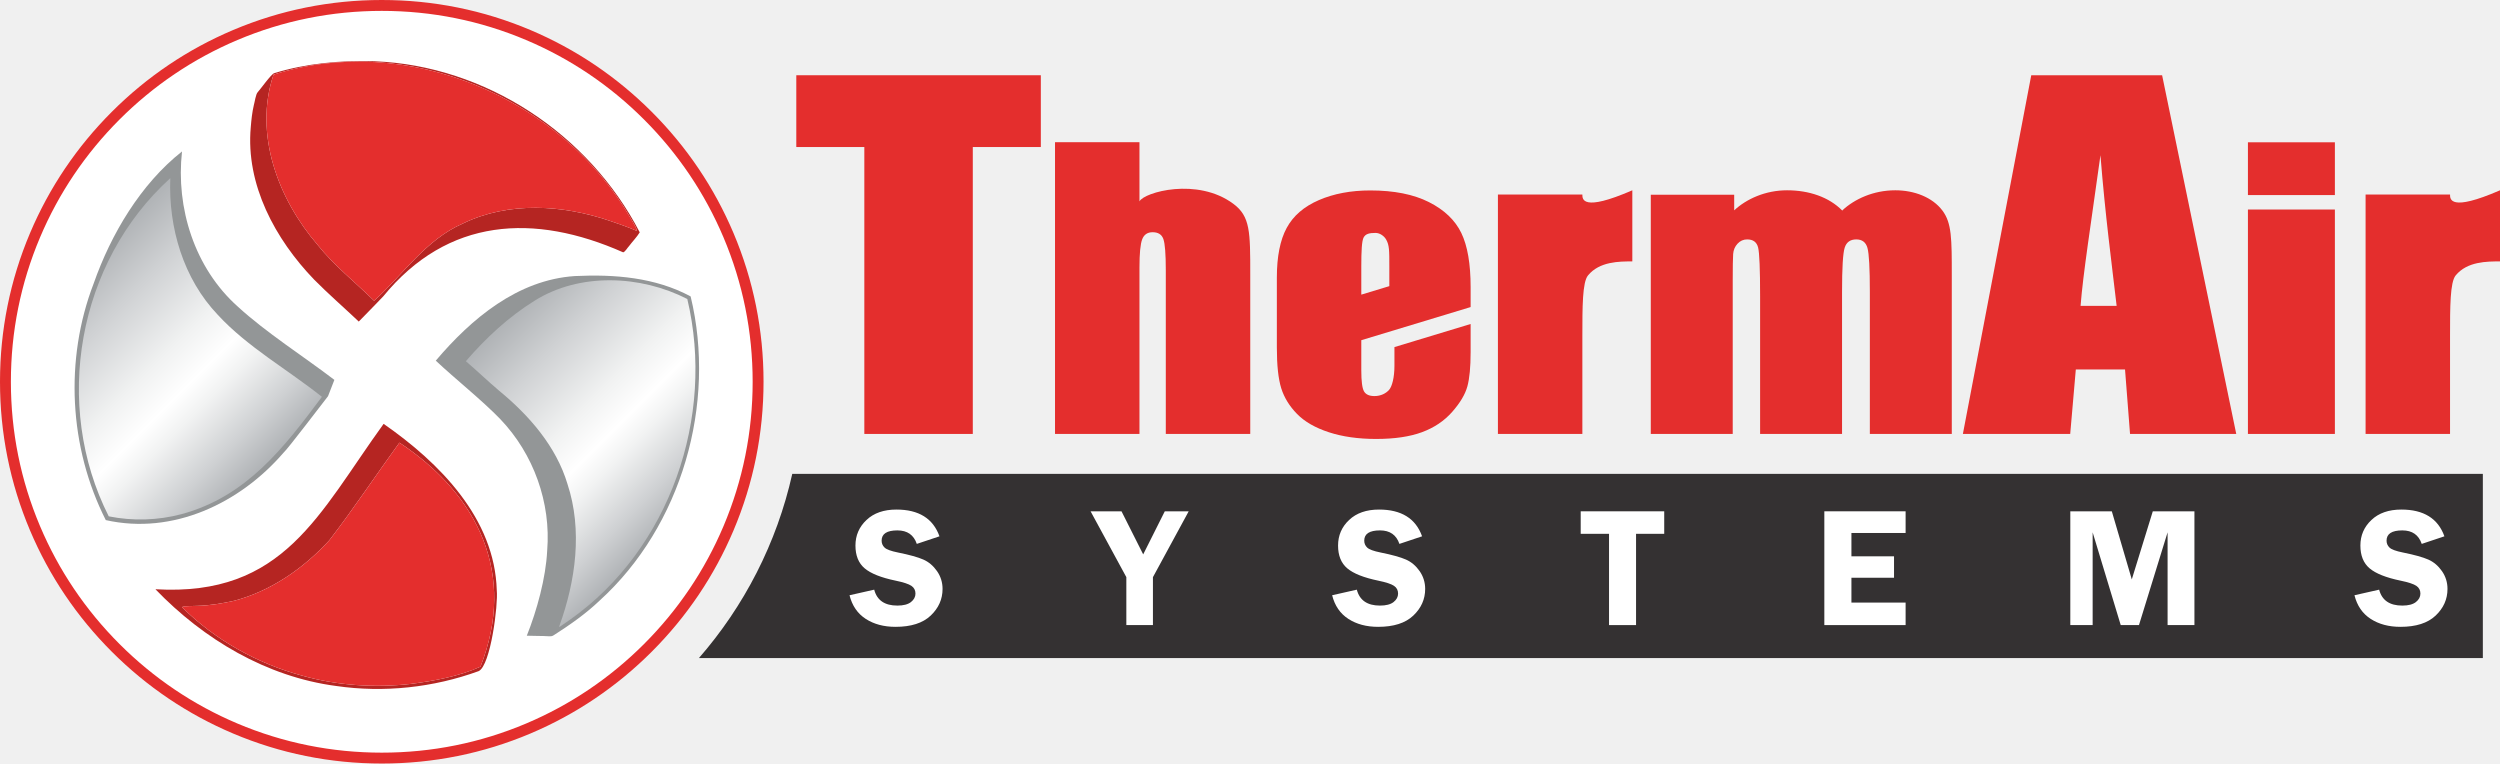
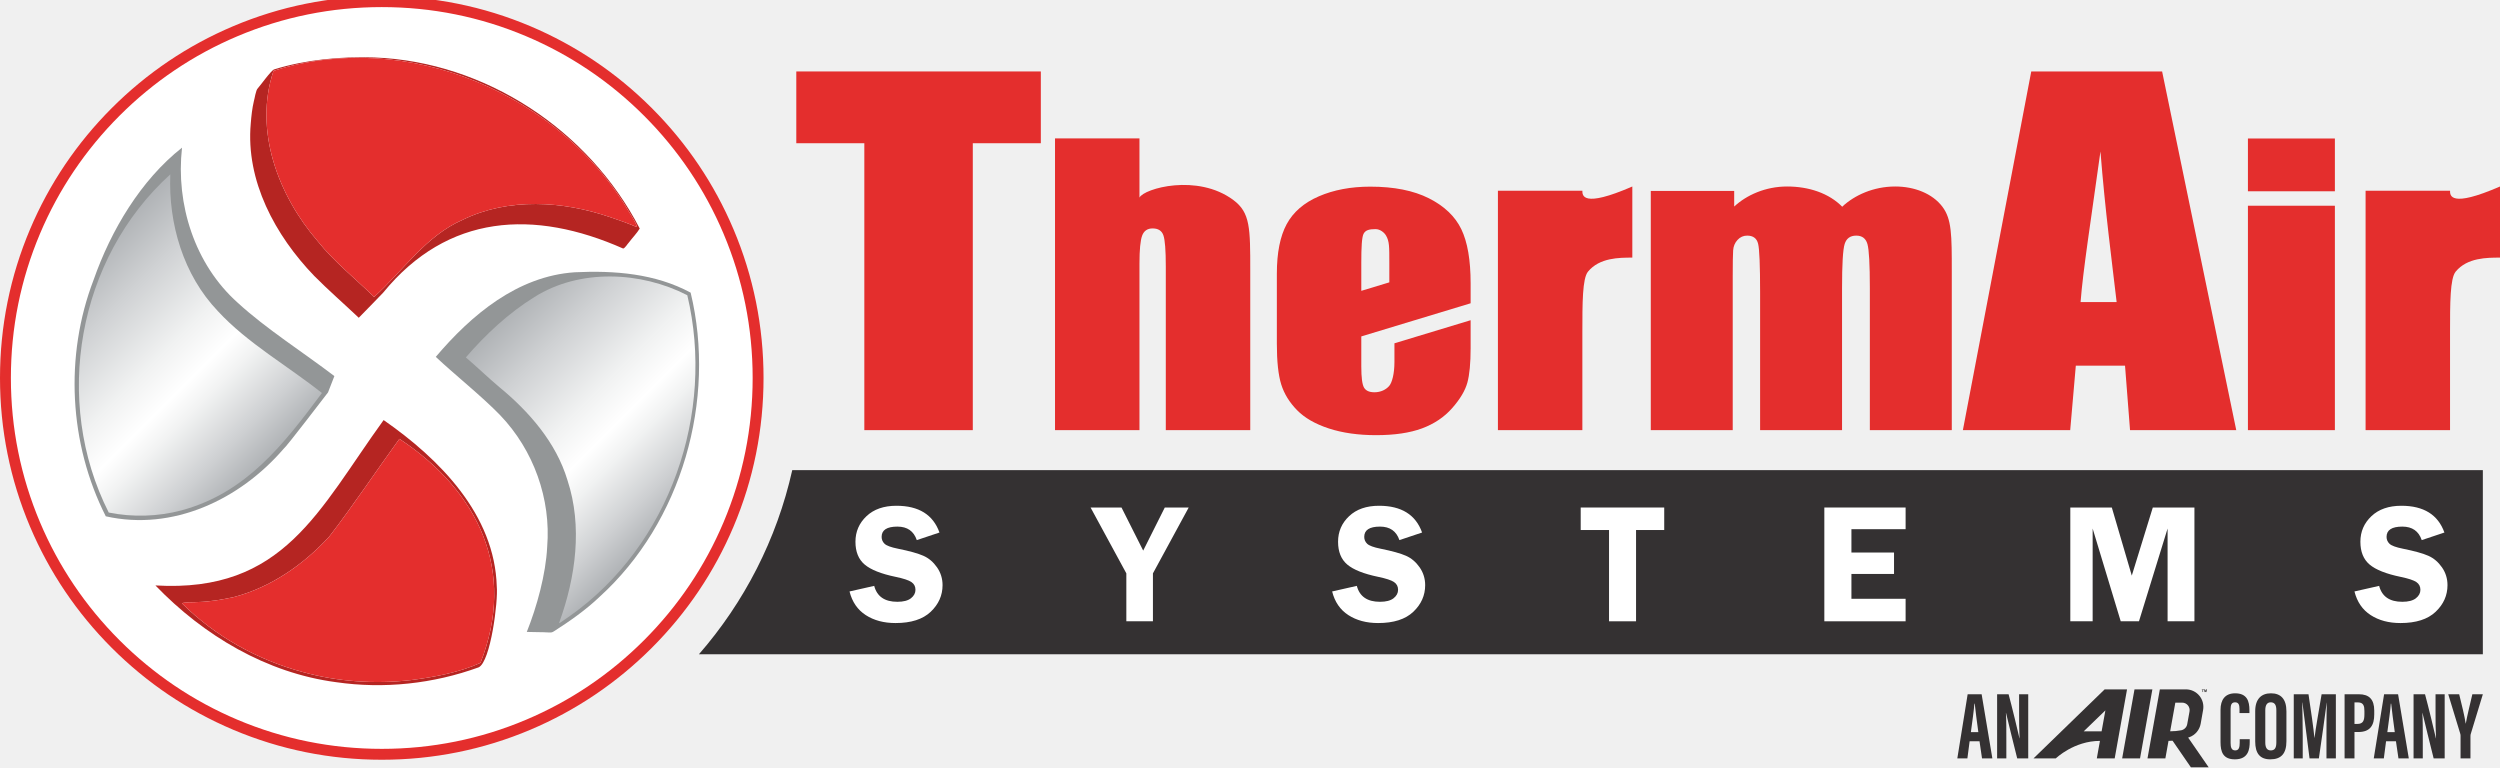
- <svg xmlns="http://www.w3.org/2000/svg" xmlns:xlink="http://www.w3.org/1999/xlink" id="Layer_1" version="1.1" viewBox="0 0 1200 366.499">
+ <svg xmlns="http://www.w3.org/2000/svg" xmlns:xlink="http://www.w3.org/1999/xlink" id="Layer_1" version="1.1" viewBox="0 0 1200 368.32">
  <defs>
    <style>
      .st0 {
        fill: none;
      }

      .st1 {
        fill: url(#linear-gradient1);
      }

      .st2 {
        fill: #939697;
      }

      .st3 {
        fill: #e42e2d;
      }

      .st4 {
        fill: url(#linear-gradient);
      }

      .st5 {
        fill: #b52522;
      }

      .st6 {
        fill: #fff;
      }

      .st7 {
        fill: #343132;
      }
    </style>
-     <linearGradient id="linear-gradient" x1="236.609" y1="159.65" x2="325.375" y2="248.416" gradientUnits="userSpaceOnUse">
+     <linearGradient id="linear-gradient" x1="236.609" y1="157.829" x2="325.375" y2="246.595" gradientUnits="userSpaceOnUse">
      <stop offset="0" stop-color="#b0b3b6" />
      <stop offset=".201" stop-color="#cfd1d3" />
      <stop offset=".453" stop-color="#f1f2f2" />
      <stop offset=".59" stop-color="#fff" />
      <stop offset=".685" stop-color="#f1f2f2" />
      <stop offset=".86" stop-color="#cfd1d3" />
      <stop offset="1" stop-color="#b0b3b6" />
    </linearGradient>
-     <linearGradient id="linear-gradient1" x1="33.668" y1="133.362" x2="125.366" y2="225.06" xlink:href="#linear-gradient" />
+     <linearGradient id="linear-gradient1" x1="33.668" y1="131.541" x2="125.366" y2="223.239" xlink:href="#linear-gradient" />
  </defs>
  <g>
-     <path class="st3" d="M499.596,36.118v34.456h-32.654v137.716h-52.062V70.574h-32.654v-34.456h117.37Z" />
-     <path class="st3" d="M546.943,68.247v28.42c2.192-4.396,27.798-11.684,45.079,1.174,8.107,6.032,8.099,13.431,8.099,33.792v76.657h-40.536v-78.563c0-7.759-.386-12.743-1.154-14.95-.77-2.207-2.493-3.311-5.167-3.311-2.475,0-4.148,1.138-5.016,3.411-.87,2.275-1.304,6.79-1.304,13.545v79.868h-40.536V68.247h40.536Z" />
-     <path class="st3" d="M759.536,93.37c0,2.126-.191,8.48,23.98-2.031v34.136c-6.279,0-15.743,0-21.276,6.726-2.704,3.287-2.704,15.065-2.704,29.218v46.871h-40.536v-114.92h40.536Z" />
-     <path class="st3" d="M1176.02,93.37c0,2.126-.191,8.48,23.98-2.031v34.136c-6.279,0-15.743,0-21.276,6.726-2.704,3.287-2.704,15.065-2.704,29.218v46.871h-40.536v-114.92h40.536Z" />
-     <path class="st3" d="M1037.814,36.118l35.586,172.172h-50.984l-2.403-30.946h-23.622l-2.692,30.946h-51.516l32.821-172.172h62.809ZM1015.987,146.823c-2.266-19.501-5.49-43.605-7.77-72.314-4.562,32.968-8.377,57.074-9.543,72.314h17.313Z" />
-     <path class="st3" d="M1120.743,68.3v25.334h-41.74v-25.334h41.74ZM1120.743,100.571v107.719h-41.74v-107.719h41.74Z" />
-     <path class="st3" d="M705.9,147.393v-9.568c0-11.162-1.489-19.823-4.465-25.983-2.977-6.16-8.162-11.105-15.552-14.835-7.392-3.73-16.773-5.595-28.144-5.595-9.298,0-17.526,1.548-24.683,4.641-7.159,3.095-12.309,7.547-15.452,13.36-3.145,5.812-4.716,13.75-4.716,23.814v33.573c0,8.56.703,15.081,2.107,19.563,1.405,4.483,3.929,8.588,7.576,12.319,3.645,3.731,8.745,6.667,15.301,8.806,6.555,2.139,14.113,3.21,22.676,3.21,8.829,0,16.169-1.085,22.023-3.253,5.852-2.169,10.686-5.422,14.499-9.76,3.813-4.338,6.236-8.415,7.274-12.232,1.036-3.817,1.555-9.282,1.555-16.396v-13.538l-36.567,11.083v8.937c0,5.726-1.153,9.987-2.56,11.582-1.488,1.687-3.951,2.993-7.027,2.993-2.476,0-4.149-.751-5.017-2.256-.87-1.503-1.304-4.858-1.304-10.063v-14.497l52.475-15.904ZM653.425,127.868c0-7.359.238-12.317,1.14-13.921.958-1.704,2.697-2.147,5.693-2.147,2.202,0,4.199,1.615,5.077,3.152,1.543,2.704,1.543,5.177,1.543,12.916v9.479l-13.453,4.077v-13.557Z" />
-     <line class="st0" x1="759.536" y1="161.419" x2="759.536" y2="134.131" />
-     <path class="st3" d="M909.716,91.339c-10.46,0-19.519,4.177-25.385,9.626,0,0,.036.03.089.074-.029.026-.063.051-.089.077-6.424-6.565-16.075-9.777-26.535-9.777s-19.519,4.177-25.385,9.626v-7.49h-40.034v114.814h39.332v-73.706c0-6.421.066-10.618.2-12.592.134-1.972.836-3.645,2.107-5.017,1.27-1.37,2.809-2.057,4.615-2.057,2.875,0,4.631,1.304,5.268,3.913.635,2.609.953,10.435.953,23.479v65.98h39.331v-68.188c0-11.438.417-18.494,1.254-21.171.836-2.675,2.692-4.014,5.568-4.014,2.81,0,4.598,1.355,5.368,4.064.768,2.709,1.154,9.75,1.154,21.12v68.188h39.332v-76.014c0-17.714,0-25.248-4.523-31.24-4.774-6.324-13.431-9.697-22.623-9.697Z" />
+     <path class="st3" d="M499.596,34.297v34.456h-32.654v137.716h-52.062V68.753h-32.654v-34.456h117.37Z" />
+     <path class="st3" d="M546.943,66.426v28.42c2.192-4.396,27.798-11.684,45.079,1.174,8.107,6.032,8.099,13.431,8.099,33.792v76.657h-40.536v-78.563c0-7.759-.386-12.743-1.154-14.95-.77-2.207-2.493-3.311-5.167-3.311-2.475,0-4.148,1.138-5.016,3.411-.87,2.275-1.304,6.79-1.304,13.545v79.868h-40.536V66.426h40.536Z" />
+     <path class="st3" d="M759.536,91.549c0,2.126-.191,8.48,23.98-2.031v34.136c-6.279,0-15.743,0-21.276,6.726-2.704,3.287-2.704,15.065-2.704,29.218v46.871h-40.536v-114.92h40.536Z" />
+     <path class="st3" d="M1176.02,91.549c0,2.126-.191,8.48,23.98-2.031v34.136c-6.279,0-15.743,0-21.276,6.726-2.704,3.287-2.704,15.065-2.704,29.218v46.871h-40.536v-114.92h40.536Z" />
+     <path class="st3" d="M1037.814,34.297l35.586,172.172h-50.984l-2.403-30.946h-23.622l-2.692,30.946h-51.516l32.821-172.172h62.809ZM1015.987,145.002c-2.266-19.501-5.49-43.605-7.77-72.314-4.562,32.968-8.377,57.074-9.543,72.314h17.313Z" />
+     <path class="st3" d="M1120.743,66.479v25.334h-41.74v-25.334h41.74ZM1120.743,98.75v107.719h-41.74v-107.719h41.74Z" />
+     <line class="st0" x1="574.741" y1="83.163" x2="592.022" y2="96.02" />
+     <path class="st3" d="M705.9,145.573v-9.568c0-11.162-1.489-19.823-4.465-25.983-2.977-6.16-8.162-11.105-15.552-14.835-7.392-3.73-16.773-5.595-28.144-5.595-9.298,0-17.526,1.548-24.683,4.641-7.159,3.095-12.309,7.547-15.452,13.36-3.145,5.812-4.716,13.75-4.716,23.814v33.573c0,8.56.703,15.081,2.107,19.563,1.405,4.483,3.929,8.588,7.576,12.319,3.645,3.731,8.745,6.667,15.301,8.806,6.555,2.139,14.113,3.21,22.676,3.21,8.829,0,16.169-1.085,22.023-3.253,5.852-2.169,10.686-5.422,14.499-9.76,3.813-4.338,6.236-8.415,7.274-12.232,1.036-3.817,1.555-9.282,1.555-16.396v-13.538l-36.567,11.083v8.937c0,5.726-1.153,9.987-2.56,11.582-1.488,1.687-3.951,2.993-7.027,2.993-2.476,0-4.149-.751-5.017-2.256-.87-1.503-1.304-4.858-1.304-10.063v-14.497l52.475-15.904ZM653.425,126.047c0-7.359.238-12.317,1.14-13.921.958-1.704,2.697-2.147,5.693-2.147,2.202,0,4.199,1.615,5.077,3.152,1.543,2.704,1.543,5.177,1.543,12.916v9.479l-13.453,4.077v-13.557Z" />
+     <line class="st0" x1="759.536" y1="159.598" x2="759.536" y2="132.31" />
+     <path class="st3" d="M909.716,89.519c-10.46,0-19.519,4.177-25.385,9.626,0,0,.036.03.089.074-.029.026-.063.051-.089.077-6.424-6.565-16.075-9.777-26.535-9.777s-19.519,4.177-25.385,9.626v-7.49h-40.034v114.814h39.332v-73.706c0-6.421.066-10.618.2-12.592.134-1.972.836-3.645,2.107-5.017,1.27-1.37,2.809-2.057,4.615-2.057,2.875,0,4.631,1.304,5.268,3.913.635,2.609.953,10.435.953,23.479v65.98h39.331v-68.188c0-11.438.417-18.494,1.254-21.171.836-2.675,2.692-4.014,5.568-4.014,2.81,0,4.598,1.355,5.368,4.064.768,2.709,1.154,9.75,1.154,21.12v68.188h39.332v-76.014c0-17.714,0-25.248-4.523-31.24-4.774-6.324-13.431-9.697-22.623-9.697Z" />
  </g>
  <g>
-     <path class="st7" d="M380.285,227.469c-7.448,33.331-23.135,63.551-44.814,88.412h856.298v-88.412H380.285Z" />
+     <path class="st7" d="M380.285,225.648c-7.448,33.331-23.135,63.551-44.814,88.412h856.298v-88.412H380.285Z" />
    <g>
-       <path class="st6" d="M450.946,257.431l-10.883,3.641c-1.464-4.321-4.564-6.482-9.301-6.482-5.057,0-7.584,1.64-7.584,4.922,0,1.307.473,2.414,1.419,3.321.945.907,3.083,1.695,6.413,2.363,5.567,1.123,9.642,2.259,12.227,3.405,2.584,1.147,4.761,2.994,6.533,5.54,1.772,2.547,2.658,5.393,2.658,8.541,0,4.934-1.899,9.201-5.697,12.801-3.798,3.6-9.428,5.4-16.89,5.4-5.597,0-10.36-1.273-14.292-3.821-3.931-2.547-6.522-6.328-7.775-11.343l11.844-2.68c1.331,5.095,5.032,7.642,11.101,7.642,2.929,0,5.111-.566,6.549-1.701,1.437-1.133,2.156-2.487,2.156-4.061,0-1.601-.653-2.841-1.958-3.721-1.305-.88-3.822-1.707-7.551-2.482-6.953-1.442-11.907-3.41-14.864-5.904-2.957-2.494-4.435-6.141-4.435-10.942,0-4.854,1.765-8.948,5.296-12.282,3.531-3.333,8.321-5,14.37-5,10.712,0,17.601,4.281,20.666,12.844Z" />
-       <path class="st6" d="M570.573,245.428l-17.165,31.609v23.007h-12.764v-23.007l-17.166-31.609h14.843l10.413,20.68,10.365-20.68h11.473Z" />
-       <path class="st6" d="M682.6,257.431l-10.883,3.641c-1.464-4.321-4.564-6.482-9.301-6.482-5.057,0-7.584,1.64-7.584,4.922,0,1.307.473,2.414,1.419,3.321.945.907,3.083,1.695,6.413,2.363,5.567,1.123,9.642,2.259,12.227,3.405,2.584,1.147,4.761,2.994,6.533,5.54,1.772,2.547,2.658,5.393,2.658,8.541,0,4.934-1.899,9.201-5.697,12.801-3.798,3.6-9.428,5.4-16.89,5.4-5.597,0-10.36-1.273-14.292-3.821-3.931-2.547-6.522-6.328-7.775-11.343l11.844-2.68c1.331,5.095,5.032,7.642,11.101,7.642,2.929,0,5.111-.566,6.549-1.701,1.437-1.133,2.156-2.487,2.156-4.061,0-1.601-.653-2.841-1.958-3.721-1.305-.88-3.822-1.707-7.551-2.482-6.953-1.442-11.907-3.41-14.864-5.904-2.957-2.494-4.435-6.141-4.435-10.942,0-4.854,1.765-8.948,5.296-12.282,3.531-3.333,8.321-5,14.37-5,10.712,0,17.601,4.281,20.666,12.844Z" />
-       <path class="st6" d="M798.827,245.428v10.803h-13.524v43.813h-12.964v-43.813h-13.604v-10.803h40.092Z" />
-       <path class="st6" d="M914.693,255.831h-26.008v11.203h20.446v10.283h-20.446v11.923h26.008v10.803h-39.012v-54.616h39.012v10.403Z" />
-       <path class="st6" d="M1017.948,300.044l-13.476-44.533v44.533h-10.723v-54.616h19.923l9.586,32.69,10.084-32.69h19.985v54.616h-12.884v-44.533l-13.739,44.533h-8.757Z" />
-       <path class="st6" d="M1173.315,257.431l-10.883,3.641c-1.464-4.321-4.564-6.482-9.301-6.482-5.057,0-7.584,1.64-7.584,4.922,0,1.307.473,2.414,1.419,3.321.945.907,3.083,1.695,6.413,2.363,5.567,1.123,9.642,2.259,12.227,3.405,2.584,1.147,4.761,2.994,6.533,5.54,1.772,2.547,2.658,5.393,2.658,8.541,0,4.934-1.899,9.201-5.697,12.801-3.798,3.6-9.428,5.4-16.89,5.4-5.597,0-10.36-1.273-14.292-3.821-3.931-2.547-6.522-6.328-7.775-11.343l11.844-2.68c1.331,5.095,5.032,7.642,11.101,7.642,2.929,0,5.111-.566,6.549-1.701,1.437-1.133,2.156-2.487,2.156-4.061,0-1.601-.653-2.841-1.958-3.721-1.305-.88-3.822-1.707-7.551-2.482-6.953-1.442-11.907-3.41-14.864-5.904-2.957-2.494-4.435-6.141-4.435-10.942,0-4.854,1.765-8.948,5.296-12.282,3.531-3.333,8.321-5,14.37-5,10.712,0,17.601,4.281,20.666,12.844Z" />
+       <path class="st6" d="M450.946,255.61l-10.883,3.641c-1.464-4.321-4.564-6.482-9.301-6.482-5.057,0-7.584,1.64-7.584,4.922,0,1.307.473,2.414,1.419,3.321.945.907,3.083,1.695,6.413,2.363,5.567,1.123,9.642,2.259,12.227,3.405,2.584,1.147,4.761,2.994,6.533,5.54,1.772,2.547,2.658,5.393,2.658,8.541,0,4.934-1.899,9.201-5.697,12.801-3.798,3.6-9.428,5.4-16.89,5.4-5.597,0-10.36-1.273-14.292-3.821-3.931-2.547-6.522-6.328-7.775-11.343l11.844-2.68c1.331,5.095,5.032,7.642,11.101,7.642,2.929,0,5.111-.566,6.549-1.701,1.437-1.133,2.156-2.487,2.156-4.061,0-1.601-.653-2.841-1.958-3.721-1.305-.88-3.822-1.707-7.551-2.482-6.953-1.442-11.907-3.41-14.864-5.904-2.957-2.494-4.435-6.141-4.435-10.942,0-4.854,1.765-8.948,5.296-12.282,3.531-3.333,8.321-5,14.37-5,10.712,0,17.601,4.281,20.666,12.844Z" />
+       <path class="st6" d="M570.573,243.607l-17.165,31.609v23.007h-12.764v-23.007l-17.166-31.609h14.843l10.413,20.68,10.365-20.68h11.473Z" />
+       <path class="st6" d="M682.6,255.61l-10.883,3.641c-1.464-4.321-4.564-6.482-9.301-6.482-5.057,0-7.584,1.64-7.584,4.922,0,1.307.473,2.414,1.419,3.321.945.907,3.083,1.695,6.413,2.363,5.567,1.123,9.642,2.259,12.227,3.405,2.584,1.147,4.761,2.994,6.533,5.54,1.772,2.547,2.658,5.393,2.658,8.541,0,4.934-1.899,9.201-5.697,12.801-3.798,3.6-9.428,5.4-16.89,5.4-5.597,0-10.36-1.273-14.292-3.821-3.931-2.547-6.522-6.328-7.775-11.343l11.844-2.68c1.331,5.095,5.032,7.642,11.101,7.642,2.929,0,5.111-.566,6.549-1.701,1.437-1.133,2.156-2.487,2.156-4.061,0-1.601-.653-2.841-1.958-3.721-1.305-.88-3.822-1.707-7.551-2.482-6.953-1.442-11.907-3.41-14.864-5.904-2.957-2.494-4.435-6.141-4.435-10.942,0-4.854,1.765-8.948,5.296-12.282,3.531-3.333,8.321-5,14.37-5,10.712,0,17.601,4.281,20.666,12.844Z" />
+       <path class="st6" d="M798.827,243.607v10.803h-13.524v43.813h-12.964v-43.813h-13.604v-10.803h40.092Z" />
+       <path class="st6" d="M914.693,254.01h-26.008v11.203h20.446v10.283h-20.446v11.923h26.008v10.803h-39.012v-54.616h39.012v10.403Z" />
+       <path class="st6" d="M1017.948,298.223l-13.476-44.533v44.533h-10.723v-54.616h19.923l9.586,32.69,10.084-32.69h19.985v54.616h-12.884v-44.533l-13.739,44.533h-8.757Z" />
+       <path class="st6" d="M1173.315,255.61l-10.883,3.641c-1.464-4.321-4.564-6.482-9.301-6.482-5.057,0-7.584,1.64-7.584,4.922,0,1.307.473,2.414,1.419,3.321.945.907,3.083,1.695,6.413,2.363,5.567,1.123,9.642,2.259,12.227,3.405,2.584,1.147,4.761,2.994,6.533,5.54,1.772,2.547,2.658,5.393,2.658,8.541,0,4.934-1.899,9.201-5.697,12.801-3.798,3.6-9.428,5.4-16.89,5.4-5.597,0-10.36-1.273-14.292-3.821-3.931-2.547-6.522-6.328-7.775-11.343l11.844-2.68c1.331,5.095,5.032,7.642,11.101,7.642,2.929,0,5.111-.566,6.549-1.701,1.437-1.133,2.156-2.487,2.156-4.061,0-1.601-.653-2.841-1.958-3.721-1.305-.88-3.822-1.707-7.551-2.482-6.953-1.442-11.907-3.41-14.864-5.904-2.957-2.494-4.435-6.141-4.435-10.942,0-4.854,1.765-8.948,5.296-12.282,3.531-3.333,8.321-5,14.37-5,10.712,0,17.601,4.281,20.666,12.844Z" />
    </g>
  </g>
  <g>
    <g>
-       <circle class="st6" cx="183.25" cy="183.25" r="180.637" />
-       <path class="st3" d="M183.25,366.499c-24.737,0-48.736-4.846-71.33-14.402-21.822-9.23-41.419-22.442-58.247-39.271-16.828-16.828-30.041-36.425-39.271-58.247C4.846,231.986,0,207.987,0,183.25s4.846-48.736,14.402-71.33c9.23-21.822,22.442-41.419,39.271-58.247,16.828-16.829,36.426-30.041,58.247-39.271C134.513,4.846,158.512,0,183.25,0s48.736,4.846,71.33,14.402c21.822,9.23,41.419,22.442,58.247,39.271,16.829,16.828,30.041,36.425,39.271,58.247,9.556,22.594,14.402,46.593,14.402,71.33s-4.846,48.736-14.402,71.33c-9.23,21.822-22.442,41.419-39.271,58.247-16.828,16.829-36.425,30.041-58.247,39.271-22.594,9.556-46.593,14.402-71.33,14.402ZM183.25,5.226c-24.034,0-47.348,4.707-69.294,13.989-21.199,8.966-40.238,21.803-56.588,38.153-16.35,16.35-29.187,35.389-38.153,56.588-9.282,21.946-13.989,45.26-13.989,69.294s4.707,47.348,13.989,69.294c8.966,21.199,21.803,40.238,38.153,56.588,16.35,16.35,35.389,29.187,56.588,38.153,21.946,9.282,45.26,13.989,69.294,13.989s47.348-4.707,69.294-13.989c21.199-8.966,40.238-21.803,56.588-38.153,16.35-16.35,29.187-35.389,38.153-56.588,9.282-21.946,13.989-45.26,13.989-69.294s-4.707-47.348-13.989-69.294c-8.966-21.199-21.803-40.238-38.153-56.588-16.35-16.35-35.389-29.187-56.588-38.153-21.946-9.282-45.26-13.989-69.294-13.989Z" />
+       <circle class="st6" cx="183.25" cy="181.429" r="180.637" />
+       <path class="st3" d="M183.25,364.678c-24.737,0-48.736-4.846-71.33-14.402-21.822-9.23-41.419-22.442-58.247-39.271-16.828-16.828-30.041-36.425-39.271-58.247C4.846,230.165,0,206.166,0,181.429s4.846-48.736,14.402-71.33c9.23-21.822,22.442-41.419,39.271-58.247,16.828-16.829,36.426-30.041,58.247-39.271C134.513,3.025,158.512-1.821,183.25-1.821s48.736,4.846,71.33,14.402c21.822,9.23,41.419,22.442,58.247,39.271,16.829,16.828,30.041,36.425,39.271,58.247,9.556,22.594,14.402,46.593,14.402,71.33s-4.846,48.736-14.402,71.33c-9.23,21.822-22.442,41.419-39.271,58.247-16.828,16.829-36.425,30.041-58.247,39.271-22.594,9.556-46.593,14.402-71.33,14.402ZM183.25,3.405c-24.034,0-47.348,4.707-69.294,13.989-21.199,8.966-40.238,21.803-56.588,38.153-16.35,16.35-29.187,35.389-38.153,56.588-9.282,21.946-13.989,45.26-13.989,69.294s4.707,47.348,13.989,69.294c8.966,21.199,21.803,40.238,38.153,56.588,16.35,16.35,35.389,29.187,56.588,38.153,21.946,9.282,45.26,13.989,69.294,13.989s47.348-4.707,69.294-13.989c21.199-8.966,40.238-21.803,56.588-38.153,16.35-16.35,29.187-35.389,38.153-56.588,9.282-21.946,13.989-45.26,13.989-69.294s-4.707-47.348-13.989-69.294c-8.966-21.199-21.803-40.238-38.153-56.588-16.35-16.35-35.389-29.187-56.588-38.153-21.946-9.282-45.26-13.989-69.294-13.989Z" />
    </g>
    <g>
      <g>
        <g>
-           <path class="st2" d="M262.643,264.362c1.91-23.024-6.511-46.486-22.519-63.197-8.856-9.169-21.625-19.266-30.95-28.047,17.116-20.192,39.24-38.768,66.738-40.61,18.979-.904,38.577.592,55.597,9.781,12.452,51.547-4.245,110.23-43.746,146.038-6.506,6.228-14.42,11.776-22.014,16.61-.884.565-1.394.492-2.416.466-2.855-.207-7.586-.118-10.47-.26,4.848-12.112,9.139-27.723,9.781-40.781Z" />
-           <path class="st2" d="M136.019,217.382c-20.936,24.233-53.044,39.52-85.246,32.266-17.625-34.82-19.855-77.026-5.836-113.511,8.334-23.77,22.581-47.781,42.437-63.446-3.058,27.149,6.058,55.999,26.709,74.421,13.54,12.463,31.746,24.019,46.417,35.229l-3.048,7.836c-1.966,2.446-19.621,25.75-21.433,27.204Z" />
+           <path class="st2" d="M262.643,262.541c1.91-23.024-6.511-46.486-22.519-63.197-8.856-9.169-21.625-19.266-30.95-28.047,17.116-20.192,39.24-38.768,66.738-40.61,18.979-.904,38.577.592,55.597,9.781,12.452,51.547-4.245,110.23-43.746,146.038-6.506,6.228-14.42,11.776-22.014,16.61-.884.565-1.394.492-2.416.466-2.855-.207-7.586-.118-10.47-.26,4.848-12.112,9.139-27.723,9.781-40.781Z" />
+           <path class="st2" d="M136.019,215.561c-20.936,24.233-53.044,39.52-85.246,32.266-17.625-34.82-19.855-77.026-5.836-113.511,8.334-23.77,22.581-47.781,42.437-63.446-3.058,27.149,6.058,55.999,26.709,74.421,13.54,12.463,31.746,24.019,46.417,35.229l-3.048,7.836c-1.966,2.446-19.621,25.75-21.433,27.204Z" />
        </g>
        <g>
-           <path class="st4" d="M272.389,232.327c7.298,22.173,3.948,46.493-3.868,68.082-.005.21-.297.69.163.438,0,0,4.957-3.418,4.957-3.418,47.885-33.823,69.731-97.301,56.262-153.903-22.358-11.488-51.721-12.784-73.358.851-12.389,7.673-23.491,17.996-32.929,29,5.29,4.513,10.74,9.779,16.05,14.239,14.315,11.778,27.31,26.64,32.724,44.711Z" />
-           <path class="st1" d="M87.184,246.777c31.094-8.426,49.058-31.783,67.339-56.303-16.344-13.007-35.698-23.874-49.934-39.297-16.581-17.389-23.82-41.951-22.837-65.681-44.56,40.372-56.635,108.789-29.559,162.343,11.459,2.317,23.669,1.974,34.991-1.062Z" />
+           <path class="st4" d="M272.389,230.506c7.298,22.173,3.948,46.493-3.868,68.082-.005.21-.297.69.163.438,0,0,4.957-3.418,4.957-3.418,47.885-33.823,69.731-97.301,56.262-153.903-22.358-11.488-51.721-12.784-73.358.851-12.389,7.673-23.491,17.996-32.929,29,5.29,4.513,10.74,9.779,16.05,14.239,14.315,11.778,27.31,26.64,32.724,44.711Z" />
+           <path class="st1" d="M87.184,244.956c31.094-8.426,49.058-31.783,67.339-56.303-16.344-13.007-35.698-23.874-49.934-39.297-16.581-17.389-23.82-41.951-22.837-65.681-44.56,40.372-56.635,108.789-29.559,162.343,11.459,2.317,23.669,1.974,34.991-1.062Z" />
        </g>
      </g>
      <g>
-         <path class="st5" d="M183.935,142.283c-3.406,3.468-8.29,8.664-11.73,12.069-7.025-6.666-14.592-13.248-21.404-20.122-18.672-19.39-32.929-45.596-30.434-73.194.29-3.584.664-7.153,1.486-10.638.38-1.163.907-5.323,1.903-6.206,1.117-1.173,6.38-8.6,7.837-9.059,15.19-4.712,32.247-6.269,48.14-5.73,53.333,2.072,102.925,34.896,127.342,82.122-1.331,2.197-3.627,4.578-5.182,6.657-.719.719-1.759,2.63-2.758,2.947-42.763-18.943-84.236-16.732-115.199,21.154ZM222.142,107.307c21.931-10.699,48.019-9.035,70.629-1.285,2.875.905,9.935,3.45,12.658,4.713,1.286.536-2.619-5.777-2.831-6.146-33.249-57.671-107.291-89.234-171.314-68.764-9.595,28.547,2.283,59.81,21.178,81.729,7.826,9.853,18.161,18.031,27.102,26.812,13.904-12.533,24.84-29.351,42.579-37.06Z" />
-         <path class="st5" d="M161.331,329.27c-33.369-4.404-63.608-22.403-86.729-46.435,61.673,3.64,78.301-36.199,109.535-79.383,26.788,18.614,53.378,45.36,54.316,79.948.698,6.815-2.925,35.969-8.681,38.739-21.754,7.913-45.524,10.474-68.44,7.13ZM144.877,324.264c16.794,4.767,34.993,6.001,52.325,4.009,11.066-1.412,23.221-3.666,33.424-8.267,17.364-44.147-.861-82.399-38.912-107.534-10.97,15.134-22.312,32.166-33.633,46.851-12.248,13.393-27.895,24.303-45.538,29.007-5.792,1.304-11.787,2.318-17.707,2.474-1.228.1-6.338-.02-7.508.601,15.801,15.683,36.124,27.068,57.549,32.858Z" />
-         <path class="st3" d="M222.142,107.307c-17.739,7.709-28.674,24.526-42.579,37.06-8.945-8.786-19.273-16.955-27.102-26.812-18.893-21.916-30.773-53.187-21.177-81.73,64.029-20.469,138.062,11.091,171.314,68.764.213.369,4.117,6.682,2.832,6.146-2.709-1.26-9.72-3.766-12.658-4.713-22.609-7.75-48.7-9.412-70.629,1.285Z" />
-         <path class="st3" d="M144.877,324.264c-21.425-5.79-41.748-17.175-57.549-32.858,1.28-.714,6.039-.4,7.508-.601,5.918-.156,11.911-1.166,17.707-2.474,17.644-4.705,33.29-15.614,45.538-29.008,11.321-14.684,22.662-31.715,33.633-46.851,38.075,25.154,56.267,63.406,38.912,107.534-10.199,4.6-22.36,6.855-33.424,8.268-17.334,1.991-35.528.757-52.325-4.01Z" />
+         <path class="st5" d="M183.935,140.462c-3.406,3.468-8.29,8.664-11.73,12.069-7.025-6.666-14.592-13.248-21.404-20.122-18.672-19.39-32.929-45.596-30.434-73.194.29-3.584.664-7.153,1.486-10.638.38-1.163.907-5.323,1.903-6.206,1.117-1.173,6.38-8.6,7.837-9.059,15.19-4.712,32.247-6.269,48.14-5.73,53.333,2.072,102.925,34.896,127.342,82.122-1.331,2.197-3.627,4.578-5.182,6.657-.719.719-1.759,2.63-2.758,2.947-42.763-18.943-84.236-16.732-115.199,21.154ZM222.142,105.486c21.931-10.699,48.019-9.035,70.629-1.285,2.875.905,9.935,3.45,12.658,4.713,1.286.536-2.619-5.777-2.831-6.146-33.249-57.671-107.291-89.234-171.314-68.764-9.595,28.547,2.283,59.81,21.178,81.729,7.826,9.853,18.161,18.031,27.102,26.812,13.904-12.533,24.84-29.351,42.579-37.06Z" />
+         <path class="st5" d="M161.331,327.449c-33.369-4.404-63.608-22.403-86.729-46.435,61.673,3.64,78.301-36.199,109.535-79.383,26.788,18.614,53.378,45.36,54.316,79.948.698,6.815-2.925,35.969-8.681,38.739-21.754,7.913-45.524,10.474-68.44,7.13ZM144.877,322.443c16.794,4.767,34.993,6.001,52.325,4.009,11.066-1.412,23.221-3.666,33.424-8.267,17.364-44.147-.861-82.399-38.912-107.534-10.97,15.134-22.312,32.166-33.633,46.851-12.248,13.393-27.895,24.303-45.538,29.007-5.792,1.304-11.787,2.318-17.707,2.474-1.228.1-6.338-.02-7.508.601,15.801,15.683,36.124,27.068,57.549,32.858Z" />
+         <path class="st3" d="M222.142,105.486c-17.739,7.709-28.674,24.526-42.579,37.06-8.945-8.786-19.273-16.955-27.102-26.812-18.893-21.916-30.773-53.187-21.177-81.73,64.029-20.469,138.062,11.091,171.314,68.764.213.369,4.117,6.682,2.832,6.146-2.709-1.26-9.72-3.766-12.658-4.713-22.609-7.75-48.7-9.412-70.629,1.285Z" />
+         <path class="st3" d="M144.877,322.443c-21.425-5.79-41.748-17.175-57.549-32.858,1.28-.714,6.039-.4,7.508-.601,5.918-.156,11.911-1.166,17.707-2.474,17.644-4.705,33.29-15.614,45.538-29.008,11.321-14.684,22.662-31.715,33.633-46.851,38.075,25.154,56.267,63.406,38.912,107.534-10.199,4.6-22.36,6.855-33.424,8.268-17.334,1.991-35.528.757-52.325-4.01Z" />
      </g>
    </g>
  </g>
+   <g>
+     <g>
+       <path class="st7" d="M1010.231,330.899l-34.148,33.13h10.704s8.67-8.404,21.188-8.404l-.575,3.185-.929,5.22h8.581l5.927-33.13h-10.749ZM1008.771,351.025h-8.581l10.395-10.041-1.813,10.041Z" />
+       <path class="st7" d="M1024.562,330.899h8.581l-5.927,33.13h-8.581l5.927-33.13Z" />
+       <path class="st7" d="M1060.17,368.32l-9.864-14.287c.177-.044.398-.133.575-.177,2.831-1.017,4.91-3.494,5.441-6.458l1.15-6.502c.973-5.264-3.008-9.997-8.272-9.997h-12.474l-5.927,33.13h8.581l1.504-8.404c.663,0,1.283-.044,1.946-.088l8.802,12.783h8.537ZM1044.157,337.269h3.273c2.256,0,3.937,2.035,3.539,4.246l-1.106,6.104c-.265,1.46-1.415,2.61-2.875,2.919-1.681.31-3.45.487-5.308.487l2.477-13.756Z" />
+       <g>
+         <path class="st7" d="M1057.25,331.076h-.398v-.177h1.017v.221h-.398v1.062h-.265v-1.106h.044,0Z" />
+         <path class="st7" d="M1058.002,330.899h.398l.221.796c0,.044.044.177.044.221h-.044c0-.044.044-.177.044-.221l.221-.796h.398v1.283h-.221v-1.062h0c0,.088-.044.133-.044.177l-.265.885h-.221l-.265-.885c0-.044-.044-.133-.044-.177h0v1.062h-.221v-1.283h0Z" />
+       </g>
+     </g>
+     <g>
+       <path class="st7" d="M945.423,355.794l-1.077,8.238h-4.832l4.96-30.794h6.71l5.152,30.794h-4.964l-1.209-8.238h-4.739ZM949.6,351.426c-.703-5.228-1.375-10.192-1.728-13.675h-.175c-.132,2.537-1.056,9.132-1.673,13.675h3.576Z" />
+       <path class="st7" d="M958.617,364.032v-30.794h5.501c1.23,4.343,4.905,19.546,5.228,21.177h.055c-.221-3.785-.234-8.119-.234-13.181v-7.995h4.385v30.794h-5.292c-.971-3.678-5.071-20.568-5.377-21.862h-.047c.226,3.729.209,7.902.209,13.441v8.421h-4.428Z" />
+     </g>
+     <g>
+       <path class="st7" d="M1079.865,354.823v1.201c0,3.525-.588,8.46-7.097,8.46-5.705,0-6.914-3.563-6.914-8.264v-15.527c0-4.756,2.159-7.906,6.995-7.906,5.773,0,6.876,3.828,6.876,8.098v1.379h-4.76v-1.937c0-2.048-.477-3.214-2.129-3.214-1.622,0-2.146,1.124-2.146,3.231v16.28c0,2.01.4,3.572,2.205,3.572,1.712,0,2.167-1.358,2.167-3.649v-1.724h4.802Z" />
+       <path class="st7" d="M1097.482,341.412v14.377c0,5.901-2.503,8.694-7.723,8.694-5.003,0-7.259-2.861-7.259-8.613v-14.497c0-5.897,2.972-8.587,7.561-8.587,4.666,0,7.421,2.699,7.421,8.626ZM1087.337,340.944v15.489c0,2.563.924,3.764,2.635,3.764,1.848,0,2.674-1.12,2.674-3.832v-15.455c0-2.444-.749-3.798-2.678-3.798-1.712,0-2.631,1.226-2.631,3.832Z" />
+       <path class="st7" d="M1116.705,352.575c0-5.232.055-11.751.149-15.28h-.047c-.707,5.347-2.41,17.817-3.747,26.737h-4.479c-.996-8-2.716-21.143-3.419-26.775h-.089c.089,3.589.234,10.554.234,15.851v10.925h-4.304v-30.794h7.076c1.201,7.825,2.435,16.6,2.848,20.917h.047c.502-4.372,2.171-13.534,3.402-20.917h6.838v30.794h-4.509v-11.457Z" />
+       <path class="st7" d="M1125.399,333.238h6.85c4.892,0,7.387,2.414,7.387,7.859v1.818c0,5.079-1.818,8.455-7.651,8.455h-1.835v12.662h-4.751v-30.794ZM1130.15,347.492h1.303c2.959,0,3.466-1.728,3.466-4.734v-1.516c0-2.239-.405-4.083-3.044-4.083h-1.724v10.333Z" />
+       <path class="st7" d="M1145.315,355.794l-1.077,8.238h-4.832l4.96-30.794h6.714l5.147,30.794h-4.964l-1.209-8.238h-4.739ZM1149.492,351.426c-.703-5.228-1.375-10.192-1.728-13.675h-.175c-.132,2.537-1.056,9.132-1.669,13.675h3.572Z" />
+       <path class="st7" d="M1158.509,364.032v-30.794h5.501c1.23,4.343,4.905,19.546,5.228,21.177h.055c-.221-3.785-.234-8.119-.234-13.181v-7.995h4.385v30.794h-5.292c-.971-3.678-5.071-20.568-5.377-21.862h-.047c.226,3.729.209,7.902.209,13.441v8.421h-4.428Z" />
+       <path class="st7" d="M1181.065,364.032v-10.908c0-.396-.047-.622-.17-1.043l-5.743-18.843h5.254c1.235,4.998,2.648,10.737,3.121,14.092h.047c.634-3.636,2.014-9.183,3.155-14.092h5.041l-5.862,19.248c-.043.226-.089.532-.089,1.171v10.375h-4.751Z" />
+     </g>
+   </g>
</svg>
